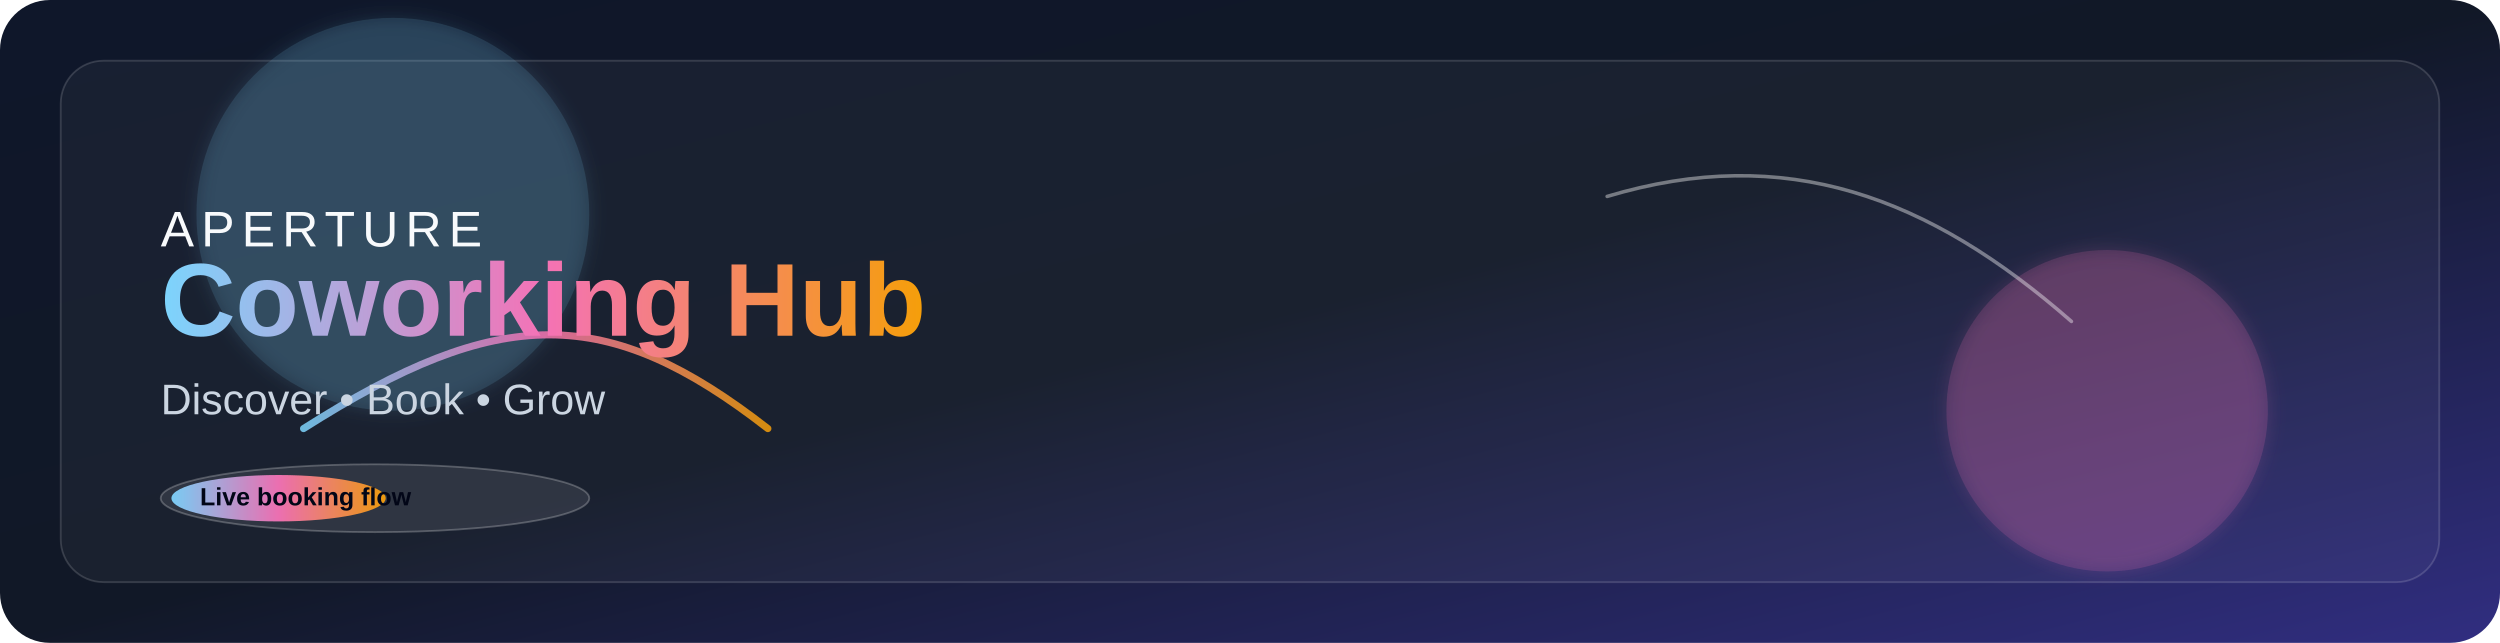
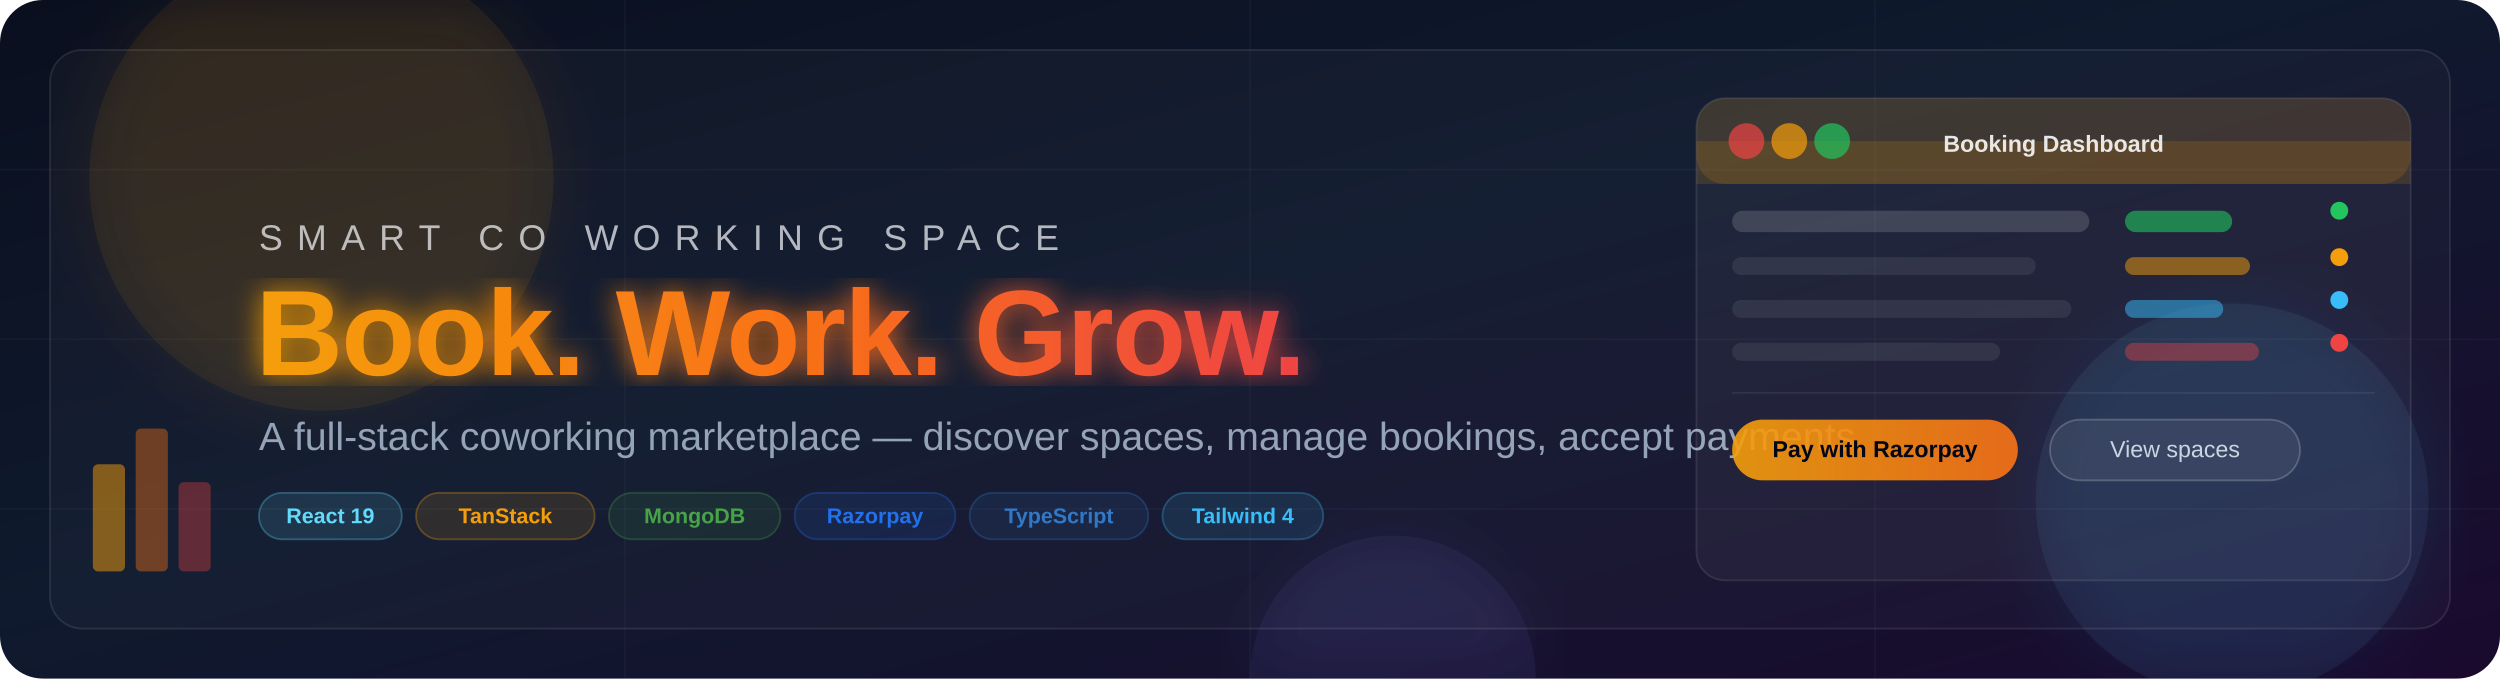
- <svg xmlns="http://www.w3.org/2000/svg" width="1400" height="360" viewBox="0 0 1400 360" role="img" aria-label="Aperture Coworking Hub animated banner">
+ <svg xmlns="http://www.w3.org/2000/svg" width="1400" height="380" viewBox="0 0 1400 380" role="img" aria-label="Smart co Working Space animated banner">
  <defs>
    <linearGradient id="bg" x1="0%" y1="0%" x2="100%" y2="100%">
-       <stop offset="0%" stop-color="#0f172a" />
-       <stop offset="50%" stop-color="#111827" />
-       <stop offset="100%" stop-color="#312e81" />
+       <stop offset="0%" stop-color="#0a0f1e" />
+       <stop offset="45%" stop-color="#0f1a2e" />
+       <stop offset="100%" stop-color="#1a0a2e" />
    </linearGradient>
-     <linearGradient id="accent" x1="0%" y1="0%" x2="100%" y2="0%">
-       <stop offset="0%" stop-color="#7dd3fc" />
-       <stop offset="50%" stop-color="#f472b6" />
-       <stop offset="100%" stop-color="#f59e0b" />
+     <linearGradient id="brand" x1="0%" y1="0%" x2="100%" y2="0%">
+       <stop offset="0%" stop-color="#f59e0b" />
+       <stop offset="50%" stop-color="#f97316" />
+       <stop offset="100%" stop-color="#ef4444" />
    </linearGradient>
-     <filter id="glow" x="-50%" y="-50%" width="200%" height="200%">
-       <feGaussianBlur stdDeviation="5" result="blur" />
+     <linearGradient id="cool" x1="0%" y1="0%" x2="100%" y2="0%">
+       <stop offset="0%" stop-color="#38bdf8" />
+       <stop offset="100%" stop-color="#818cf8" />
+     </linearGradient>
+     <linearGradient id="pill" x1="0%" y1="0%" x2="100%" y2="0%">
+       <stop offset="0%" stop-color="#f59e0b" />
+       <stop offset="100%" stop-color="#f97316" />
+     </linearGradient>
+     <filter id="glow">
+       <feGaussianBlur stdDeviation="8" result="blur" />
+       <feMerge>
+         <feMergeNode in="blur" />
+         <feMergeNode in="SourceGraphic" />
+       </feMerge>
+     </filter>
+     <filter id="softglow">
+       <feGaussianBlur stdDeviation="18" result="blur" />
      <feMerge>
        <feMergeNode in="blur" />
        <feMergeNode in="SourceGraphic" />
      </feMerge>
    </filter>
  </defs>
-   <rect width="1400" height="360" rx="28" fill="url(#bg)" />
-   <rect x="34" y="34" width="1332" height="292" rx="24" fill="rgba(255,255,255,0.04)" stroke="rgba(255,255,255,0.15)" />
-   <circle cx="220" cy="120" r="110" fill="rgba(125,211,252,0.13)" filter="url(#glow)">
-     <animate attributeName="r" values="90;120;90" dur="4s" repeatCount="indefinite" />
+   <rect width="1400" height="380" rx="24" fill="url(#bg)" />
+   <line x1="0" y1="95" x2="1400" y2="95" stroke="rgba(255,255,255,0.03)" stroke-width="1" />
+   <line x1="0" y1="190" x2="1400" y2="190" stroke="rgba(255,255,255,0.03)" stroke-width="1" />
+   <line x1="0" y1="285" x2="1400" y2="285" stroke="rgba(255,255,255,0.03)" stroke-width="1" />
+   <line x1="350" y1="0" x2="350" y2="380" stroke="rgba(255,255,255,0.03)" stroke-width="1" />
+   <line x1="700" y1="0" x2="700" y2="380" stroke="rgba(255,255,255,0.03)" stroke-width="1" />
+   <line x1="1050" y1="0" x2="1050" y2="380" stroke="rgba(255,255,255,0.03)" stroke-width="1" />
+   <circle cx="180" cy="100" r="130" fill="rgba(245,158,11,0.08)" filter="url(#softglow)">
+     <animate attributeName="r" values="110;150;110" dur="5s" repeatCount="indefinite" />
+     <animate attributeName="opacity" values="0.8;1;0.8" dur="5s" repeatCount="indefinite" />
  </circle>
-   <circle cx="1180" cy="230" r="90" fill="rgba(244,114,182,0.16)" filter="url(#glow)">
-     <animate attributeName="r" values="70;100;70" dur="4.5s" repeatCount="indefinite" />
+   <circle cx="1250" cy="280" r="110" fill="rgba(56,189,248,0.08)" filter="url(#softglow)">
+     <animate attributeName="r" values="90;130;90" dur="6s" repeatCount="indefinite" />
  </circle>
-   <path d="M170 240 C280 170, 340 170, 430 240" stroke="url(#accent)" stroke-width="4" fill="none" stroke-linecap="round" opacity="0.85">
-     <animate attributeName="stroke-dasharray" values="0,1000;1000,0;0,1000" dur="3s" repeatCount="indefinite" />
-   </path>
-   <path d="M900 110 C1000 80, 1080 110, 1160 180" stroke="rgba(255,255,255,0.4)" stroke-width="2" fill="none" stroke-linecap="round" />
-   <text x="90" y="138" fill="#f8fafc" font-family="Segoe UI, Arial, sans-serif" font-size="28" letter-spacing="4">APERTURE</text>
-   <text x="90" y="188" fill="url(#accent)" font-family="Segoe UI, Arial, sans-serif" font-size="58" font-weight="700">Coworking Hub</text>
-   <text x="90" y="232" fill="#cbd5e1" font-family="Segoe UI, Arial, sans-serif" font-size="24">Discover • Book • Grow</text>
-   <rect x="90" y="260" width="240" height="38" rx="999" fill="rgba(255,255,255,0.09)" stroke="rgba(255,255,255,0.24)" />
-   <rect x="96" y="266" width="120" height="26" rx="999" fill="url(#accent)" opacity="0.95">
-     <animate attributeName="width" values="120;200;120" dur="2.8s" repeatCount="indefinite" />
+   <circle cx="780" cy="380" r="80" fill="rgba(129,140,248,0.07)" filter="url(#softglow)">
+     <animate attributeName="r" values="60;100;60" dur="4.5s" repeatCount="indefinite" />
+   </circle>
+   <rect x="28" y="28" width="1344" height="324" rx="18" fill="rgba(255,255,255,0.025)" stroke="rgba(255,255,255,0.1)" stroke-width="1" />
+   <rect x="28" y="28" width="0" height="3" rx="2" fill="url(#brand)">
+     <animate attributeName="width" values="0;1344;0" dur="3.5s" repeatCount="indefinite" calcMode="spline" keySplines="0.4 0 0.2 1;0.4 0 0.2 1" />
  </rect>
-   <text x="112" y="283" fill="#020617" font-family="Segoe UI, Arial, sans-serif" font-size="14" font-weight="700">Live booking flow</text>
+   <rect x="52" y="260" width="18" height="60" rx="3" fill="rgba(245,158,11,0.5)">
+     <animate attributeName="height" values="40;70;40" dur="3s" repeatCount="indefinite" />
+     <animate attributeName="y" values="280;250;280" dur="3s" repeatCount="indefinite" />
+   </rect>
+   <rect x="76" y="240" width="18" height="80" rx="3" fill="rgba(249,115,22,0.4)">
+     <animate attributeName="height" values="60;90;60" dur="3.8s" repeatCount="indefinite" />
+     <animate attributeName="y" values="260;230;260" dur="3.8s" repeatCount="indefinite" />
+   </rect>
+   <rect x="100" y="270" width="18" height="50" rx="3" fill="rgba(239,68,68,0.35)">
+     <animate attributeName="height" values="30;60;30" dur="2.8s" repeatCount="indefinite" />
+     <animate attributeName="y" values="290;260;290" dur="2.8s" repeatCount="indefinite" />
+   </rect>
+   <text x="145" y="140" fill="#f8fafc" font-family="Segoe UI, system-ui, Arial, sans-serif" font-size="20" letter-spacing="8" font-weight="300" opacity="0.7">SMART CO WORKING SPACE</text>
+   <text x="143" y="210" fill="url(#brand)" font-family="Segoe UI, system-ui, Arial, sans-serif" font-size="68" font-weight="800" letter-spacing="-1" filter="url(#glow)">
+     Book. Work. Grow.
+   </text>
+   <text x="145" y="252" fill="#94a3b8" font-family="Segoe UI, system-ui, Arial, sans-serif" font-size="22" font-weight="400">
+     A full-stack coworking marketplace — discover spaces, manage bookings, accept payments.
+   </text>
+   <g transform="translate(145, 276)">
+     <rect x="0" y="0" width="80" height="26" rx="13" fill="rgba(97,218,251,0.12)" stroke="rgba(97,218,251,0.3)" stroke-width="1" />
+     <text x="40" y="17" fill="#61dafb" font-family="Segoe UI, Arial, sans-serif" font-size="12" font-weight="600" text-anchor="middle">React 19</text>
+     <rect x="88" y="0" width="100" height="26" rx="13" fill="rgba(245,158,11,0.12)" stroke="rgba(245,158,11,0.3)" stroke-width="1" />
+     <text x="138" y="17" fill="#f59e0b" font-family="Segoe UI, Arial, sans-serif" font-size="12" font-weight="600" text-anchor="middle">TanStack</text>
+     <rect x="196" y="0" width="96" height="26" rx="13" fill="rgba(71,162,72,0.12)" stroke="rgba(71,162,72,0.3)" stroke-width="1" />
+     <text x="244" y="17" fill="#47a248" font-family="Segoe UI, Arial, sans-serif" font-size="12" font-weight="600" text-anchor="middle">MongoDB</text>
+     <rect x="300" y="0" width="90" height="26" rx="13" fill="rgba(35,112,237,0.12)" stroke="rgba(35,112,237,0.3)" stroke-width="1" />
+     <text x="345" y="17" fill="#2370ed" font-family="Segoe UI, Arial, sans-serif" font-size="12" font-weight="600" text-anchor="middle">Razorpay</text>
+     <rect x="398" y="0" width="100" height="26" rx="13" fill="rgba(49,120,198,0.12)" stroke="rgba(49,120,198,0.3)" stroke-width="1" />
+     <text x="448" y="17" fill="#3178c6" font-family="Segoe UI, Arial, sans-serif" font-size="12" font-weight="600" text-anchor="middle">TypeScript</text>
+     <rect x="506" y="0" width="90" height="26" rx="13" fill="rgba(56,189,248,0.12)" stroke="rgba(56,189,248,0.3)" stroke-width="1" />
+     <text x="551" y="17" fill="#38bdf8" font-family="Segoe UI, Arial, sans-serif" font-size="12" font-weight="600" text-anchor="middle">Tailwind 4</text>
+   </g>
+   <rect x="950" y="55" width="400" height="270" rx="16" fill="rgba(255,255,255,0.04)" stroke="rgba(255,255,255,0.1)" stroke-width="1">
+     <animate attributeName="opacity" values="0.7;1;0.7" dur="4s" repeatCount="indefinite" />
+   </rect>
+   <rect x="950" y="55" width="400" height="48" rx="16" fill="rgba(245,158,11,0.15)" />
+   <rect x="950" y="79" width="400" height="24" fill="rgba(245,158,11,0.15)" />
+   <circle cx="978" cy="79" r="10" fill="rgba(239,68,68,0.7)" />
+   <circle cx="1002" cy="79" r="10" fill="rgba(245,158,11,0.7)" />
+   <circle cx="1026" cy="79" r="10" fill="rgba(34,197,94,0.7)" />
+   <text x="1150" y="85" fill="#f8fafc" font-family="Segoe UI, Arial, sans-serif" font-size="13" font-weight="600" text-anchor="middle" opacity="0.9">Booking Dashboard</text>
+   <rect x="970" y="118" width="200" height="12" rx="6" fill="rgba(255,255,255,0.15)">
+     <animate attributeName="width" values="160;220;160" dur="3s" repeatCount="indefinite" />
+   </rect>
+   <rect x="1190" y="118" width="60" height="12" rx="6" fill="rgba(34,197,94,0.6)" />
+   <rect x="970" y="144" width="170" height="10" rx="5" fill="rgba(255,255,255,0.08)" />
+   <rect x="1190" y="144" width="70" height="10" rx="5" fill="rgba(245,158,11,0.5)" />
+   <rect x="970" y="168" width="190" height="10" rx="5" fill="rgba(255,255,255,0.08)" />
+   <rect x="1190" y="168" width="55" height="10" rx="5" fill="rgba(56,189,248,0.5)" />
+   <rect x="970" y="192" width="150" height="10" rx="5" fill="rgba(255,255,255,0.08)" />
+   <rect x="1190" y="192" width="75" height="10" rx="5" fill="rgba(239,68,68,0.4)" />
+   <line x1="970" y1="220" x2="1330" y2="220" stroke="rgba(255,255,255,0.07)" stroke-width="1" />
+   <rect x="970" y="235" width="160" height="34" rx="17" fill="url(#pill)" opacity="0.9">
+     <animate attributeName="opacity" values="0.7;1;0.7" dur="2s" repeatCount="indefinite" />
+   </rect>
+   <text x="1050" y="256" fill="#020617" font-family="Segoe UI, Arial, sans-serif" font-size="13" font-weight="700" text-anchor="middle">Pay with Razorpay</text>
+   <rect x="1148" y="235" width="140" height="34" rx="17" fill="rgba(255,255,255,0.07)" stroke="rgba(255,255,255,0.2)" stroke-width="1" />
+   <text x="1218" y="256" fill="#cbd5e1" font-family="Segoe UI, Arial, sans-serif" font-size="13" font-weight="500" text-anchor="middle">View spaces</text>
+   <circle cx="1310" cy="118" r="5" fill="#22c55e">
+     <animate attributeName="opacity" values="1;0.3;1" dur="1.5s" repeatCount="indefinite" />
+   </circle>
+   <circle cx="1310" cy="144" r="5" fill="#f59e0b">
+     <animate attributeName="opacity" values="0.4;1;0.4" dur="2s" repeatCount="indefinite" />
+   </circle>
+   <circle cx="1310" cy="168" r="5" fill="#38bdf8">
+     <animate attributeName="opacity" values="1;0.2;1" dur="2.5s" repeatCount="indefinite" />
+   </circle>
+   <circle cx="1310" cy="192" r="5" fill="#ef4444">
+     <animate attributeName="opacity" values="0.3;1;0.3" dur="1.8s" repeatCount="indefinite" />
+   </circle>
+   <rect x="28" y="349" width="0" height="3" rx="2" fill="url(#cool)">
+     <animate attributeName="width" values="0;1344;0" dur="4s" repeatCount="indefinite" calcMode="spline" keySplines="0.4 0 0.2 1;0.4 0 0.2 1" begin="1.5s" />
+   </rect>
</svg>
